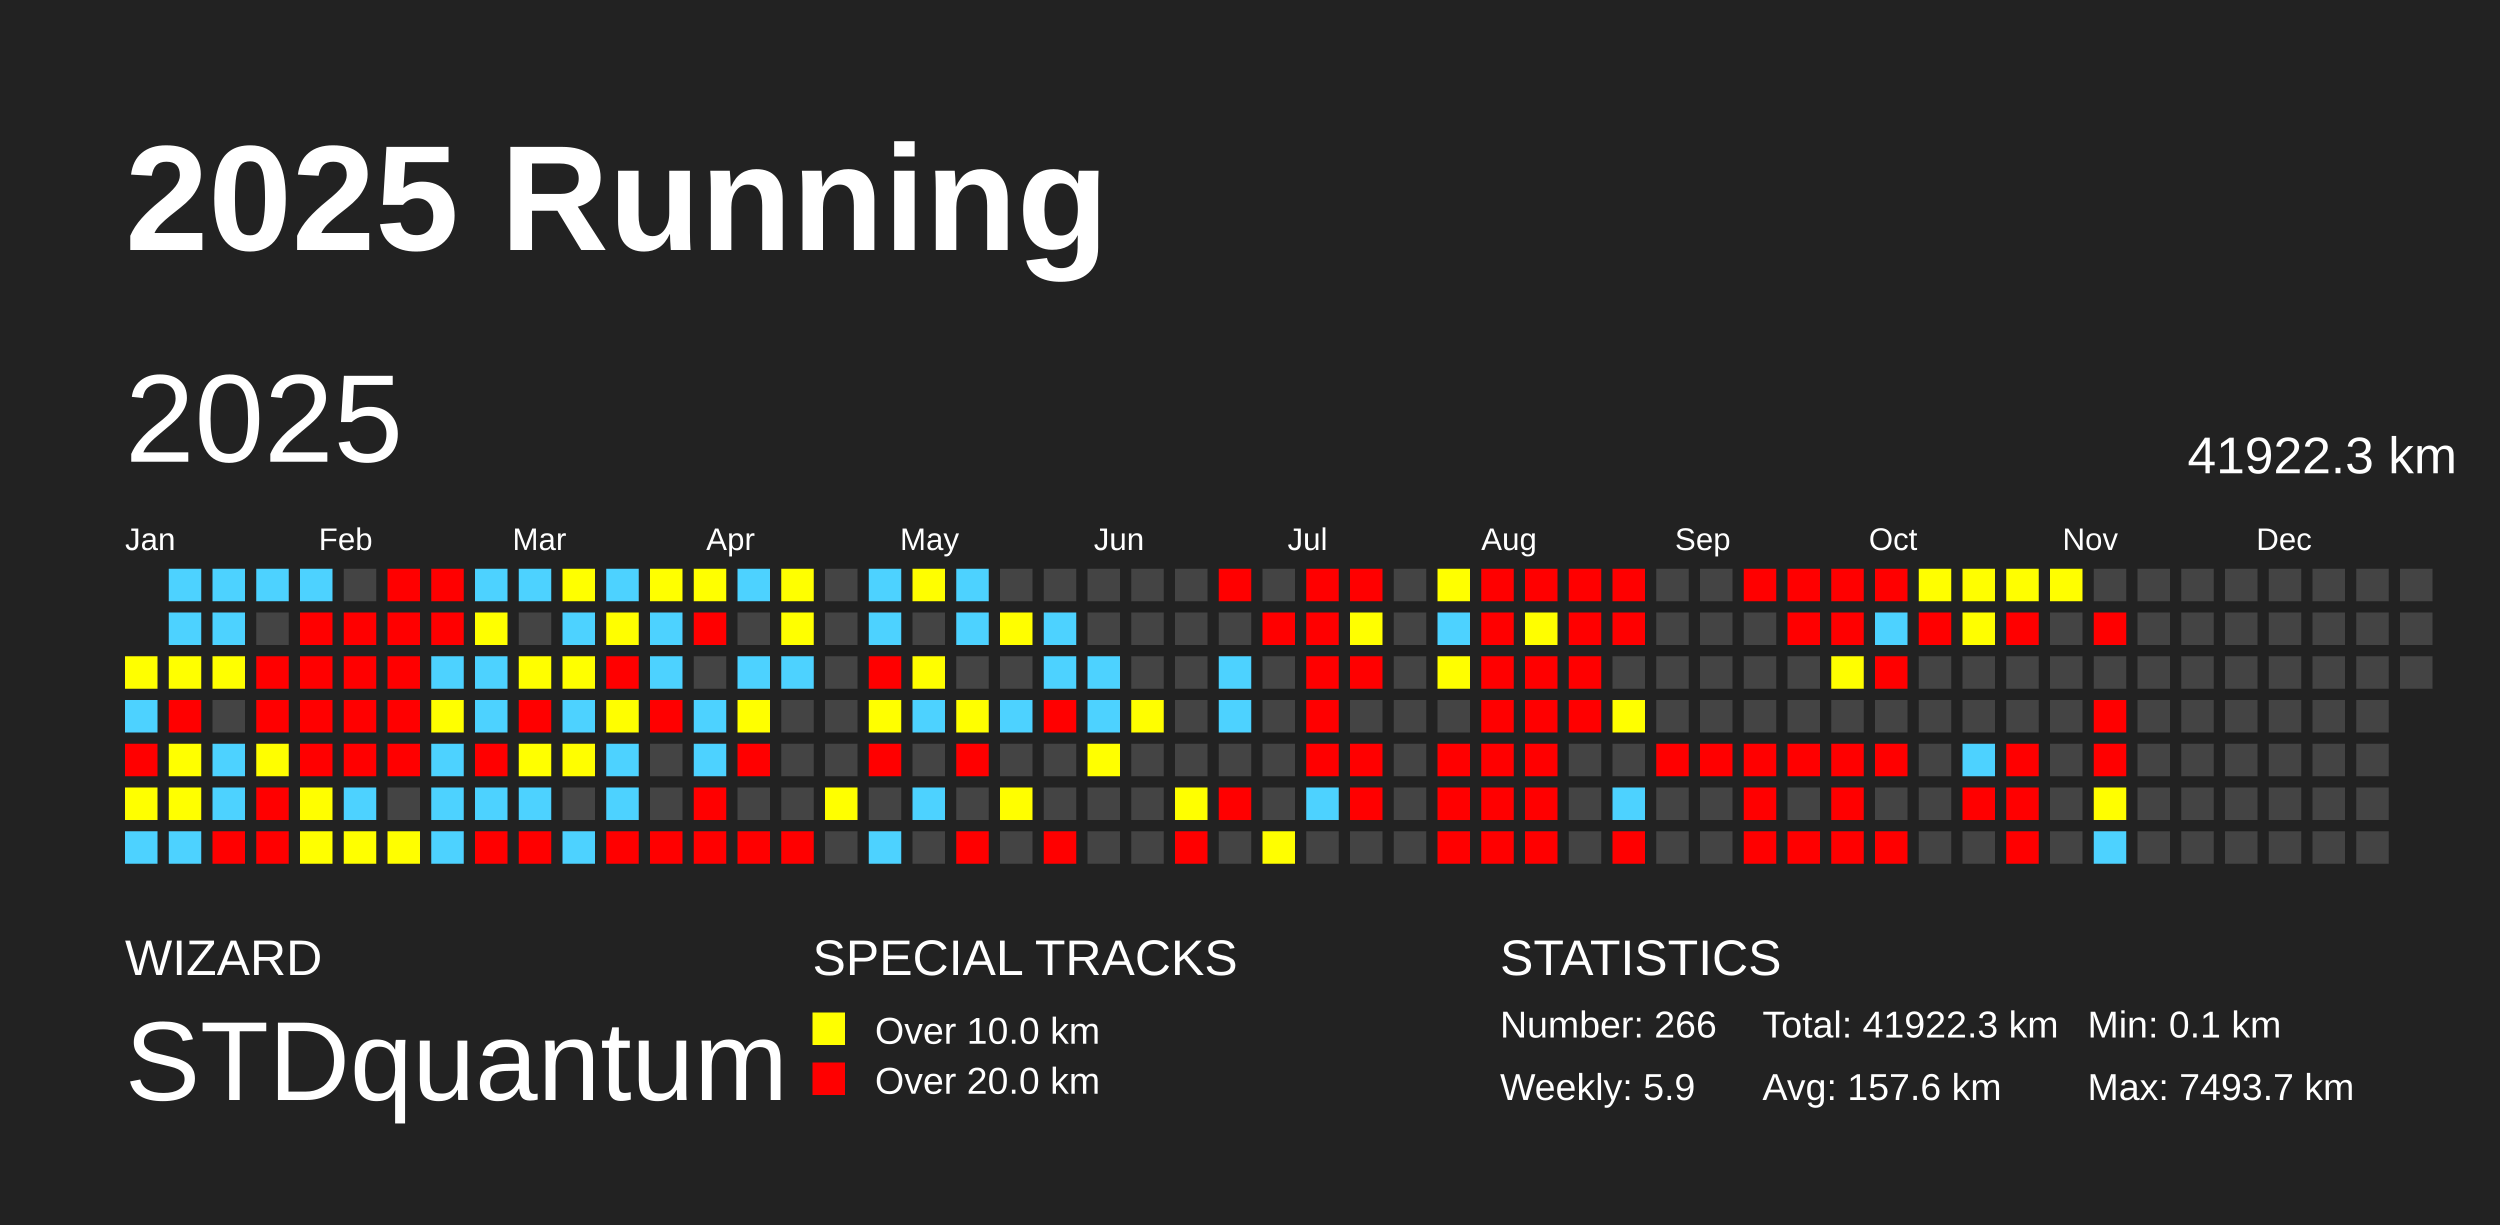
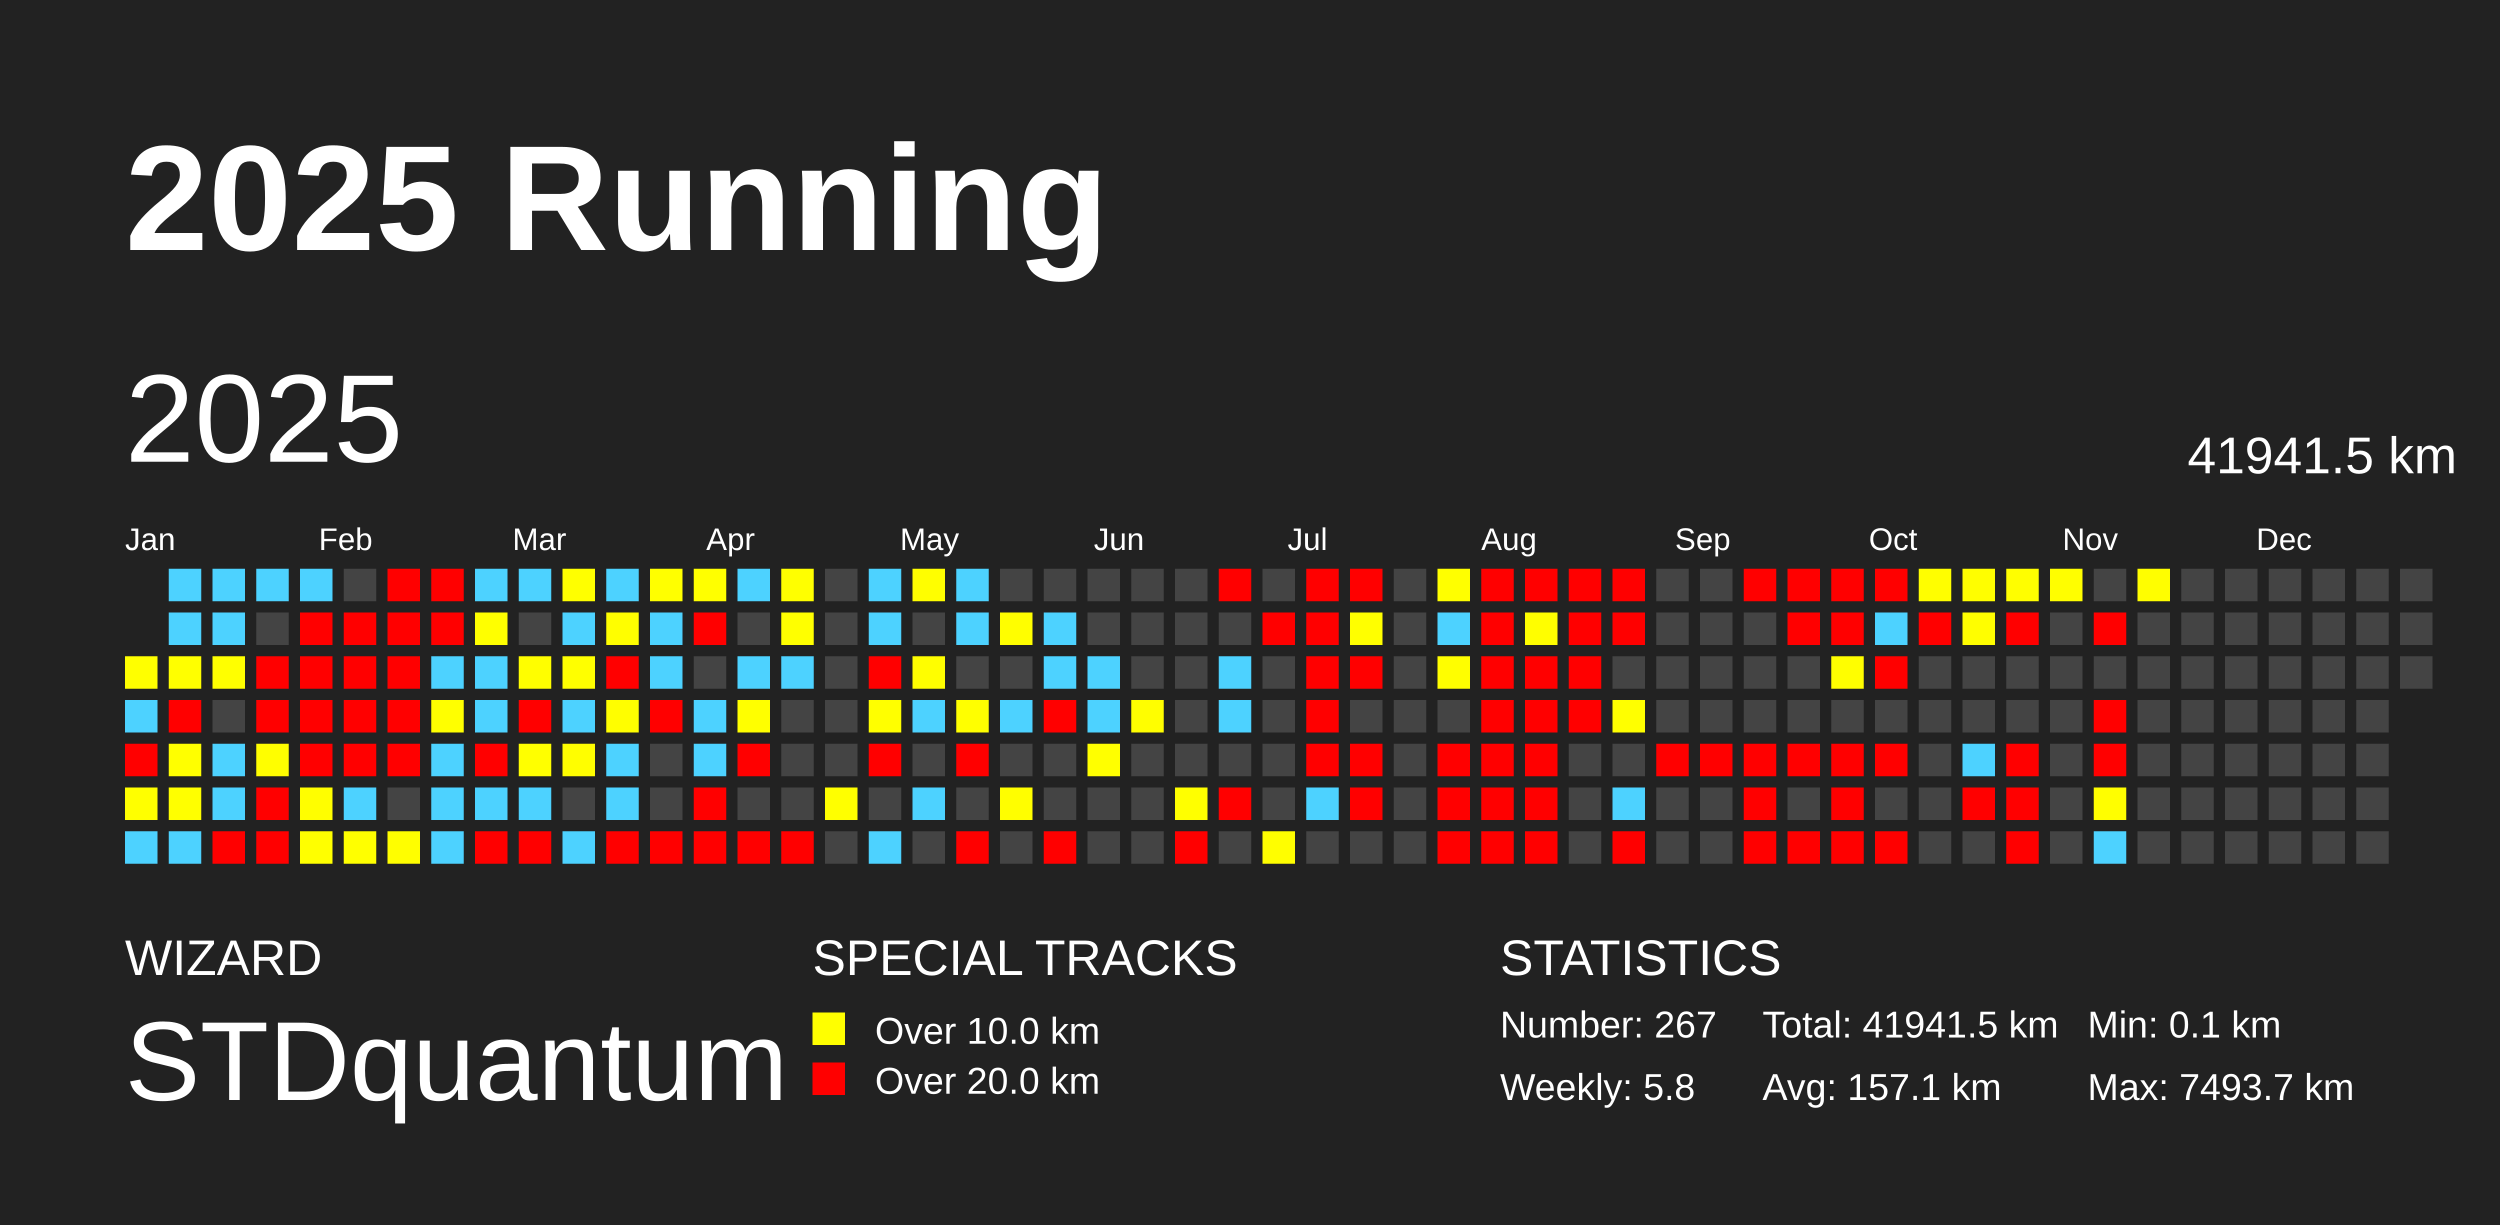
<svg xmlns="http://www.w3.org/2000/svg" baseProfile="full" height="98mm" version="1.1" viewBox="0,0,200,98" width="200mm">
  <defs />
  <rect fill="#222222" height="98" width="200" x="0" y="0" />
  <text fill="#FFFFFF" style="font-size:12px; font-family:Arial; font-weight:bold;" x="10" y="20">2025 Running</text>
  <text fill="#FFFFFF" style="font-size:4px; font-family:Arial" x="10" y="78">WIZARD</text>
  <text fill="#FFFFFF" style="font-size:9px; font-family:Arial" x="10" y="88">STDquantum</text>
  <text fill="#FFFFFF" style="font-size:4px; font-family:Arial" x="65" y="78">SPECIAL TRACKS</text>
  <rect fill="yellow" height="2.6" width="2.6" x="65" y="81" />
  <text fill="#FFFFFF" style="font-size:3px; font-family:Arial" x="70" y="83.5">Over 10.0 km</text>
  <rect fill="red" height="2.6" width="2.6" x="65" y="85" />
  <text fill="#FFFFFF" style="font-size:3px; font-family:Arial" x="70" y="87.5">Over 20.0 km</text>
  <text fill="#FFFFFF" style="font-size:4px; font-family:Arial" x="120" y="78">STATISTICS</text>
-   <text fill="#FFFFFF" style="font-size:3px; font-family:Arial" x="120" y="83">Number: 266</text>
-   <text fill="#FFFFFF" style="font-size:3px; font-family:Arial" x="120" y="88">Weekly: 5.9</text>
-   <text fill="#FFFFFF" style="font-size:3px; font-family:Arial" x="141" y="83">Total: 41922.3 km</text>
-   <text fill="#FFFFFF" style="font-size:3px; font-family:Arial" x="141" y="88">Avg: 157.6 km</text>
+   <text fill="#FFFFFF" style="font-size:3px; font-family:Arial" x="120" y="83">Number: 267</text>
+   <text fill="#FFFFFF" style="font-size:3px; font-family:Arial" x="120" y="88">Weekly: 5.8</text>
+   <text fill="#FFFFFF" style="font-size:3px; font-family:Arial" x="141" y="83">Total: 41941.5 km</text>
+   <text fill="#FFFFFF" style="font-size:3px; font-family:Arial" x="141" y="88">Avg: 157.1 km</text>
  <text fill="#FFFFFF" style="font-size:3px; font-family:Arial" x="167" y="83">Min: 0.1 km</text>
  <text fill="#FFFFFF" style="font-size:3px; font-family:Arial" x="167" y="88">Max: 7493.7 km</text>
  <text dominant-baseline="hanging" fill="#FFFFFF" style="font-size:10.0px; font-family:Arial;" x="10" y="30">2025</text>
-   <text dominant-baseline="hanging" fill="#FFFFFF" style="font-size:4.125px; font-family:Arial;" x="175" y="35">41922.3 km</text>
+   <text dominant-baseline="hanging" fill="#FFFFFF" style="font-size:4.125px; font-family:Arial;" x="175" y="35">41941.5 km</text>
  <text fill="#FFFFFF" style="font-size:2.5px; font-family:Arial" x="10.0" y="44">Jan</text>
  <text fill="#FFFFFF" style="font-size:2.5px; font-family:Arial" x="25.5" y="44">Feb</text>
  <text fill="#FFFFFF" style="font-size:2.5px; font-family:Arial" x="41.0" y="44">Mar</text>
  <text fill="#FFFFFF" style="font-size:2.5px; font-family:Arial" x="56.5" y="44">Apr</text>
  <text fill="#FFFFFF" style="font-size:2.5px; font-family:Arial" x="72.0" y="44">May</text>
  <text fill="#FFFFFF" style="font-size:2.5px; font-family:Arial" x="87.5" y="44">Jun</text>
  <text fill="#FFFFFF" style="font-size:2.5px; font-family:Arial" x="103.0" y="44">Jul</text>
  <text fill="#FFFFFF" style="font-size:2.5px; font-family:Arial" x="118.5" y="44">Aug</text>
  <text fill="#FFFFFF" style="font-size:2.5px; font-family:Arial" x="134.0" y="44">Sep</text>
  <text fill="#FFFFFF" style="font-size:2.5px; font-family:Arial" x="149.5" y="44">Oct</text>
  <text fill="#FFFFFF" style="font-size:2.5px; font-family:Arial" x="165.0" y="44">Nov</text>
  <text fill="#FFFFFF" style="font-size:2.5px; font-family:Arial" x="180.5" y="44">Dec</text>
  <rect fill="#ffff00" height="2.6" width="2.6" x="10.0" y="52.5" />
  <rect fill="#4dd2ff" height="2.6" width="2.6" x="10.0" y="56.0" />
  <rect fill="red" height="2.6" width="2.6" x="10.0" y="59.5" />
  <rect fill="#ffff00" height="2.6" width="2.6" x="10.0" y="63.0" />
  <rect fill="#4dd2ff" height="2.6" width="2.6" x="10.0" y="66.5" />
  <rect fill="#4dd2ff" height="2.6" width="2.6" x="13.5" y="45.5" />
  <rect fill="#4dd2ff" height="2.6" width="2.6" x="13.5" y="49.0" />
  <rect fill="#ffff00" height="2.6" width="2.6" x="13.5" y="52.5" />
  <rect fill="red" height="2.6" width="2.6" x="13.5" y="56.0" />
  <rect fill="#ffff00" height="2.6" width="2.6" x="13.5" y="59.5" />
  <rect fill="#ffff00" height="2.6" width="2.6" x="13.5" y="63.0" />
  <rect fill="#4dd2ff" height="2.6" width="2.6" x="13.5" y="66.5" />
  <rect fill="#4dd2ff" height="2.6" width="2.6" x="17.0" y="45.5" />
  <rect fill="#4dd2ff" height="2.6" width="2.6" x="17.0" y="49.0" />
  <rect fill="#ffff00" height="2.6" width="2.6" x="17.0" y="52.5" />
  <rect fill="#444444" height="2.6" width="2.6" x="17.0" y="56.0" />
  <rect fill="#4dd2ff" height="2.6" width="2.6" x="17.0" y="59.5" />
  <rect fill="#4dd2ff" height="2.6" width="2.6" x="17.0" y="63.0" />
  <rect fill="red" height="2.6" width="2.6" x="17.0" y="66.5" />
  <rect fill="#4dd2ff" height="2.6" width="2.6" x="20.5" y="45.5" />
  <rect fill="#444444" height="2.6" width="2.6" x="20.5" y="49.0" />
  <rect fill="red" height="2.6" width="2.6" x="20.5" y="52.5" />
  <rect fill="red" height="2.6" width="2.6" x="20.5" y="56.0" />
  <rect fill="#fffe00" height="2.6" width="2.6" x="20.5" y="59.5" />
  <rect fill="red" height="2.6" width="2.6" x="20.5" y="63.0" />
  <rect fill="red" height="2.6" width="2.6" x="20.5" y="66.5" />
  <rect fill="#4dd2ff" height="2.6" width="2.6" x="24.0" y="45.5" />
  <rect fill="red" height="2.6" width="2.6" x="24.0" y="49.0" />
  <rect fill="red" height="2.6" width="2.6" x="24.0" y="52.5" />
  <rect fill="red" height="2.6" width="2.6" x="24.0" y="56.0" />
  <rect fill="red" height="2.6" width="2.6" x="24.0" y="59.5" />
  <rect fill="#fffe00" height="2.6" width="2.6" x="24.0" y="63.0" />
  <rect fill="#ffff00" height="2.6" width="2.6" x="24.0" y="66.5" />
  <rect fill="#444444" height="2.6" width="2.6" x="27.5" y="45.5" />
  <rect fill="red" height="2.6" width="2.6" x="27.5" y="49.0" />
  <rect fill="red" height="2.6" width="2.6" x="27.5" y="52.5" />
  <rect fill="red" height="2.6" width="2.6" x="27.5" y="56.0" />
  <rect fill="red" height="2.6" width="2.6" x="27.5" y="59.5" />
  <rect fill="#4dd2ff" height="2.6" width="2.6" x="27.5" y="63.0" />
  <rect fill="#ffff00" height="2.6" width="2.6" x="27.5" y="66.5" />
  <rect fill="red" height="2.6" width="2.6" x="31.0" y="45.5" />
  <rect fill="red" height="2.6" width="2.6" x="31.0" y="49.0" />
  <rect fill="red" height="2.6" width="2.6" x="31.0" y="52.5" />
  <rect fill="red" height="2.6" width="2.6" x="31.0" y="56.0" />
  <rect fill="red" height="2.6" width="2.6" x="31.0" y="59.5" />
  <rect fill="#444444" height="2.6" width="2.6" x="31.0" y="63.0" />
  <rect fill="#fffe00" height="2.6" width="2.6" x="31.0" y="66.5" />
  <rect fill="red" height="2.6" width="2.6" x="34.5" y="45.5" />
  <rect fill="red" height="2.6" width="2.6" x="34.5" y="49.0" />
  <rect fill="#4dd2ff" height="2.6" width="2.6" x="34.5" y="52.5" />
  <rect fill="#ffff00" height="2.6" width="2.6" x="34.5" y="56.0" />
  <rect fill="#4dd2ff" height="2.6" width="2.6" x="34.5" y="59.5" />
  <rect fill="#4dd2ff" height="2.6" width="2.6" x="34.5" y="63.0" />
  <rect fill="#4dd2ff" height="2.6" width="2.6" x="34.5" y="66.5" />
  <rect fill="#4dd2ff" height="2.6" width="2.6" x="38.0" y="45.5" />
  <rect fill="#ffff00" height="2.6" width="2.6" x="38.0" y="49.0" />
  <rect fill="#4dd2ff" height="2.6" width="2.6" x="38.0" y="52.5" />
  <rect fill="#4dd2ff" height="2.6" width="2.6" x="38.0" y="56.0" />
  <rect fill="red" height="2.6" width="2.6" x="38.0" y="59.5" />
  <rect fill="#4dd2ff" height="2.6" width="2.6" x="38.0" y="63.0" />
  <rect fill="red" height="2.6" width="2.6" x="38.0" y="66.5" />
  <rect fill="#4dd2ff" height="2.6" width="2.6" x="41.5" y="45.5" />
  <rect fill="#444444" height="2.6" width="2.6" x="41.5" y="49.0" />
  <rect fill="#fffe00" height="2.6" width="2.6" x="41.5" y="52.5" />
  <rect fill="red" height="2.6" width="2.6" x="41.5" y="56.0" />
  <rect fill="#ffff00" height="2.6" width="2.6" x="41.5" y="59.5" />
  <rect fill="#4dd2ff" height="2.6" width="2.6" x="41.5" y="63.0" />
  <rect fill="red" height="2.6" width="2.6" x="41.5" y="66.5" />
  <rect fill="#ffff00" height="2.6" width="2.6" x="45.0" y="45.5" />
  <rect fill="#4dd2ff" height="2.6" width="2.6" x="45.0" y="49.0" />
  <rect fill="#ffff00" height="2.6" width="2.6" x="45.0" y="52.5" />
  <rect fill="#4dd2ff" height="2.6" width="2.6" x="45.0" y="56.0" />
  <rect fill="#fffe00" height="2.6" width="2.6" x="45.0" y="59.5" />
  <rect fill="#444444" height="2.6" width="2.6" x="45.0" y="63.0" />
  <rect fill="#4dd2ff" height="2.6" width="2.6" x="45.0" y="66.5" />
  <rect fill="#4dd2ff" height="2.6" width="2.6" x="48.5" y="45.5" />
  <rect fill="#fffe00" height="2.6" width="2.6" x="48.5" y="49.0" />
  <rect fill="red" height="2.6" width="2.6" x="48.5" y="52.5" />
  <rect fill="#fffe00" height="2.6" width="2.6" x="48.5" y="56.0" />
  <rect fill="#4dd2ff" height="2.6" width="2.6" x="48.5" y="59.5" />
  <rect fill="#4dd2ff" height="2.6" width="2.6" x="48.5" y="63.0" />
  <rect fill="red" height="2.6" width="2.6" x="48.5" y="66.5" />
  <rect fill="#ffff00" height="2.6" width="2.6" x="52.0" y="45.5" />
  <rect fill="#4dd2ff" height="2.6" width="2.6" x="52.0" y="49.0" />
  <rect fill="#4dd2ff" height="2.6" width="2.6" x="52.0" y="52.5" />
  <rect fill="red" height="2.6" width="2.6" x="52.0" y="56.0" />
  <rect fill="#444444" height="2.6" width="2.6" x="52.0" y="59.5" />
  <rect fill="#444444" height="2.6" width="2.6" x="52.0" y="63.0" />
  <rect fill="red" height="2.6" width="2.6" x="52.0" y="66.5" />
  <rect fill="#ffff00" height="2.6" width="2.6" x="55.5" y="45.5" />
  <rect fill="red" height="2.6" width="2.6" x="55.5" y="49.0" />
  <rect fill="#444444" height="2.6" width="2.6" x="55.5" y="52.5" />
  <rect fill="#4dd2ff" height="2.6" width="2.6" x="55.5" y="56.0" />
  <rect fill="#4dd2ff" height="2.6" width="2.6" x="55.5" y="59.5" />
  <rect fill="red" height="2.6" width="2.6" x="55.5" y="63.0" />
  <rect fill="red" height="2.6" width="2.6" x="55.5" y="66.5" />
  <rect fill="#4dd2ff" height="2.6" width="2.6" x="59.0" y="45.5" />
  <rect fill="#444444" height="2.6" width="2.6" x="59.0" y="49.0" />
  <rect fill="#4dd2ff" height="2.6" width="2.6" x="59.0" y="52.5" />
  <rect fill="#ffff00" height="2.6" width="2.6" x="59.0" y="56.0" />
  <rect fill="red" height="2.6" width="2.6" x="59.0" y="59.5" />
  <rect fill="#444444" height="2.6" width="2.6" x="59.0" y="63.0" />
  <rect fill="red" height="2.6" width="2.6" x="59.0" y="66.5" />
  <rect fill="#ffff00" height="2.6" width="2.6" x="62.5" y="45.5" />
  <rect fill="#ffff00" height="2.6" width="2.6" x="62.5" y="49.0" />
  <rect fill="#4dd2ff" height="2.6" width="2.6" x="62.5" y="52.5" />
  <rect fill="#444444" height="2.6" width="2.6" x="62.5" y="56.0" />
  <rect fill="#444444" height="2.6" width="2.6" x="62.5" y="59.5" />
  <rect fill="#444444" height="2.6" width="2.6" x="62.5" y="63.0" />
  <rect fill="red" height="2.6" width="2.6" x="62.5" y="66.5" />
  <rect fill="#444444" height="2.6" width="2.6" x="66.0" y="45.5" />
  <rect fill="#444444" height="2.6" width="2.6" x="66.0" y="49.0" />
  <rect fill="#444444" height="2.6" width="2.6" x="66.0" y="52.5" />
  <rect fill="#444444" height="2.6" width="2.6" x="66.0" y="56.0" />
  <rect fill="#444444" height="2.6" width="2.6" x="66.0" y="59.5" />
  <rect fill="#ffff00" height="2.6" width="2.6" x="66.0" y="63.0" />
  <rect fill="#444444" height="2.6" width="2.6" x="66.0" y="66.5" />
  <rect fill="#4dd2ff" height="2.6" width="2.6" x="69.5" y="45.5" />
  <rect fill="#4dd2ff" height="2.6" width="2.6" x="69.5" y="49.0" />
  <rect fill="red" height="2.6" width="2.6" x="69.5" y="52.5" />
  <rect fill="#ffff00" height="2.6" width="2.6" x="69.5" y="56.0" />
  <rect fill="red" height="2.6" width="2.6" x="69.5" y="59.5" />
  <rect fill="#444444" height="2.6" width="2.6" x="69.5" y="63.0" />
  <rect fill="#4dd2ff" height="2.6" width="2.6" x="69.5" y="66.5" />
  <rect fill="#fffe00" height="2.6" width="2.6" x="73.0" y="45.5" />
  <rect fill="#444444" height="2.6" width="2.6" x="73.0" y="49.0" />
  <rect fill="#fffe00" height="2.6" width="2.6" x="73.0" y="52.5" />
  <rect fill="#4dd2ff" height="2.6" width="2.6" x="73.0" y="56.0" />
  <rect fill="#444444" height="2.6" width="2.6" x="73.0" y="59.5" />
  <rect fill="#4dd2ff" height="2.6" width="2.6" x="73.0" y="63.0" />
  <rect fill="#444444" height="2.6" width="2.6" x="73.0" y="66.5" />
  <rect fill="#4dd2ff" height="2.6" width="2.6" x="76.5" y="45.5" />
  <rect fill="#4dd2ff" height="2.6" width="2.6" x="76.5" y="49.0" />
  <rect fill="#444444" height="2.6" width="2.6" x="76.5" y="52.5" />
  <rect fill="#ffff00" height="2.6" width="2.6" x="76.5" y="56.0" />
  <rect fill="red" height="2.6" width="2.6" x="76.5" y="59.5" />
  <rect fill="#444444" height="2.6" width="2.6" x="76.5" y="63.0" />
  <rect fill="red" height="2.6" width="2.6" x="76.5" y="66.5" />
  <rect fill="#444444" height="2.6" width="2.6" x="80.0" y="45.5" />
  <rect fill="#fffe00" height="2.6" width="2.6" x="80.0" y="49.0" />
  <rect fill="#444444" height="2.6" width="2.6" x="80.0" y="52.5" />
  <rect fill="#4dd2ff" height="2.6" width="2.6" x="80.0" y="56.0" />
  <rect fill="#444444" height="2.6" width="2.6" x="80.0" y="59.5" />
  <rect fill="#fffe00" height="2.6" width="2.6" x="80.0" y="63.0" />
  <rect fill="#444444" height="2.6" width="2.6" x="80.0" y="66.5" />
  <rect fill="#444444" height="2.6" width="2.6" x="83.5" y="45.5" />
  <rect fill="#4dd2ff" height="2.6" width="2.6" x="83.5" y="49.0" />
  <rect fill="#4dd2ff" height="2.6" width="2.6" x="83.5" y="52.5" />
  <rect fill="red" height="2.6" width="2.6" x="83.5" y="56.0" />
  <rect fill="#444444" height="2.6" width="2.6" x="83.5" y="59.5" />
  <rect fill="#444444" height="2.6" width="2.6" x="83.5" y="63.0" />
  <rect fill="red" height="2.6" width="2.6" x="83.5" y="66.5" />
  <rect fill="#444444" height="2.6" width="2.6" x="87.0" y="45.5" />
  <rect fill="#444444" height="2.6" width="2.6" x="87.0" y="49.0" />
  <rect fill="#4dd2ff" height="2.6" width="2.6" x="87.0" y="52.5" />
  <rect fill="#4dd2ff" height="2.6" width="2.6" x="87.0" y="56.0" />
  <rect fill="#ffff00" height="2.6" width="2.6" x="87.0" y="59.5" />
  <rect fill="#444444" height="2.6" width="2.6" x="87.0" y="63.0" />
  <rect fill="#444444" height="2.6" width="2.6" x="87.0" y="66.5" />
  <rect fill="#444444" height="2.6" width="2.6" x="90.5" y="45.5" />
  <rect fill="#444444" height="2.6" width="2.6" x="90.5" y="49.0" />
  <rect fill="#444444" height="2.6" width="2.6" x="90.5" y="52.5" />
  <rect fill="#fffe00" height="2.6" width="2.6" x="90.5" y="56.0" />
  <rect fill="#444444" height="2.6" width="2.6" x="90.5" y="59.5" />
  <rect fill="#444444" height="2.6" width="2.6" x="90.5" y="63.0" />
  <rect fill="#444444" height="2.6" width="2.6" x="90.5" y="66.5" />
  <rect fill="#444444" height="2.6" width="2.6" x="94.0" y="45.5" />
  <rect fill="#444444" height="2.6" width="2.6" x="94.0" y="49.0" />
  <rect fill="#444444" height="2.6" width="2.6" x="94.0" y="52.5" />
  <rect fill="#444444" height="2.6" width="2.6" x="94.0" y="56.0" />
  <rect fill="#444444" height="2.6" width="2.6" x="94.0" y="59.5" />
  <rect fill="#ffff00" height="2.6" width="2.6" x="94.0" y="63.0" />
  <rect fill="red" height="2.6" width="2.6" x="94.0" y="66.5" />
  <rect fill="red" height="2.6" width="2.6" x="97.5" y="45.5" />
  <rect fill="#444444" height="2.6" width="2.6" x="97.5" y="49.0" />
  <rect fill="#4dd2ff" height="2.6" width="2.6" x="97.5" y="52.5" />
  <rect fill="#4dd2ff" height="2.6" width="2.6" x="97.5" y="56.0" />
  <rect fill="#444444" height="2.6" width="2.6" x="97.5" y="59.5" />
  <rect fill="red" height="2.6" width="2.6" x="97.5" y="63.0" />
  <rect fill="#444444" height="2.6" width="2.6" x="97.5" y="66.5" />
  <rect fill="#444444" height="2.6" width="2.6" x="101.0" y="45.5" />
  <rect fill="red" height="2.6" width="2.6" x="101.0" y="49.0" />
  <rect fill="#444444" height="2.6" width="2.6" x="101.0" y="52.5" />
  <rect fill="#444444" height="2.6" width="2.6" x="101.0" y="56.0" />
  <rect fill="#444444" height="2.6" width="2.6" x="101.0" y="59.5" />
  <rect fill="#444444" height="2.6" width="2.6" x="101.0" y="63.0" />
  <rect fill="#fffe00" height="2.6" width="2.6" x="101.0" y="66.5" />
  <rect fill="red" height="2.6" width="2.6" x="104.5" y="45.5" />
  <rect fill="red" height="2.6" width="2.6" x="104.5" y="49.0" />
  <rect fill="red" height="2.6" width="2.6" x="104.5" y="52.5" />
  <rect fill="red" height="2.6" width="2.6" x="104.5" y="56.0" />
  <rect fill="red" height="2.6" width="2.6" x="104.5" y="59.5" />
  <rect fill="#4dd2ff" height="2.6" width="2.6" x="104.5" y="63.0" />
  <rect fill="#444444" height="2.6" width="2.6" x="104.5" y="66.5" />
  <rect fill="red" height="2.6" width="2.6" x="108.0" y="45.5" />
  <rect fill="#ffff00" height="2.6" width="2.6" x="108.0" y="49.0" />
  <rect fill="red" height="2.6" width="2.6" x="108.0" y="52.5" />
  <rect fill="#444444" height="2.6" width="2.6" x="108.0" y="56.0" />
  <rect fill="red" height="2.6" width="2.6" x="108.0" y="59.5" />
  <rect fill="red" height="2.6" width="2.6" x="108.0" y="63.0" />
  <rect fill="#444444" height="2.6" width="2.6" x="108.0" y="66.5" />
  <rect fill="#444444" height="2.6" width="2.6" x="111.5" y="45.5" />
  <rect fill="#444444" height="2.6" width="2.6" x="111.5" y="49.0" />
  <rect fill="#444444" height="2.6" width="2.6" x="111.5" y="52.5" />
  <rect fill="#444444" height="2.6" width="2.6" x="111.5" y="56.0" />
  <rect fill="#444444" height="2.6" width="2.6" x="111.5" y="59.5" />
  <rect fill="#444444" height="2.6" width="2.6" x="111.5" y="63.0" />
  <rect fill="#444444" height="2.6" width="2.6" x="111.5" y="66.5" />
  <rect fill="#ffff00" height="2.6" width="2.6" x="115.0" y="45.5" />
  <rect fill="#4dd2ff" height="2.6" width="2.6" x="115.0" y="49.0" />
  <rect fill="#fffe00" height="2.6" width="2.6" x="115.0" y="52.5" />
  <rect fill="#444444" height="2.6" width="2.6" x="115.0" y="56.0" />
  <rect fill="red" height="2.6" width="2.6" x="115.0" y="59.5" />
  <rect fill="red" height="2.6" width="2.6" x="115.0" y="63.0" />
  <rect fill="red" height="2.6" width="2.6" x="115.0" y="66.5" />
  <rect fill="red" height="2.6" width="2.6" x="118.5" y="45.5" />
  <rect fill="red" height="2.6" width="2.6" x="118.5" y="49.0" />
  <rect fill="red" height="2.6" width="2.6" x="118.5" y="52.5" />
  <rect fill="red" height="2.6" width="2.6" x="118.5" y="56.0" />
  <rect fill="red" height="2.6" width="2.6" x="118.5" y="59.5" />
  <rect fill="red" height="2.6" width="2.6" x="118.5" y="63.0" />
  <rect fill="red" height="2.6" width="2.6" x="118.5" y="66.5" />
  <rect fill="red" height="2.6" width="2.6" x="122.0" y="45.5" />
  <rect fill="#fffe00" height="2.6" width="2.6" x="122.0" y="49.0" />
  <rect fill="red" height="2.6" width="2.6" x="122.0" y="52.5" />
  <rect fill="red" height="2.6" width="2.6" x="122.0" y="56.0" />
  <rect fill="red" height="2.6" width="2.6" x="122.0" y="59.5" />
  <rect fill="red" height="2.6" width="2.6" x="122.0" y="63.0" />
  <rect fill="red" height="2.6" width="2.6" x="122.0" y="66.5" />
  <rect fill="red" height="2.6" width="2.6" x="125.5" y="45.5" />
  <rect fill="red" height="2.6" width="2.6" x="125.5" y="49.0" />
  <rect fill="red" height="2.6" width="2.6" x="125.5" y="52.5" />
  <rect fill="red" height="2.6" width="2.6" x="125.5" y="56.0" />
  <rect fill="#444444" height="2.6" width="2.6" x="125.5" y="59.5" />
  <rect fill="#444444" height="2.6" width="2.6" x="125.5" y="63.0" />
  <rect fill="#444444" height="2.6" width="2.6" x="125.5" y="66.5" />
  <rect fill="red" height="2.6" width="2.6" x="129.0" y="45.5" />
  <rect fill="red" height="2.6" width="2.6" x="129.0" y="49.0" />
  <rect fill="#444444" height="2.6" width="2.6" x="129.0" y="52.5" />
  <rect fill="#ffff00" height="2.6" width="2.6" x="129.0" y="56.0" />
  <rect fill="#444444" height="2.6" width="2.6" x="129.0" y="59.5" />
  <rect fill="#4dd2ff" height="2.6" width="2.6" x="129.0" y="63.0" />
  <rect fill="red" height="2.6" width="2.6" x="129.0" y="66.5" />
  <rect fill="#444444" height="2.6" width="2.6" x="132.5" y="45.5" />
  <rect fill="#444444" height="2.6" width="2.6" x="132.5" y="49.0" />
  <rect fill="#444444" height="2.6" width="2.6" x="132.5" y="52.5" />
  <rect fill="#444444" height="2.6" width="2.6" x="132.5" y="56.0" />
  <rect fill="red" height="2.6" width="2.6" x="132.5" y="59.5" />
  <rect fill="#444444" height="2.6" width="2.6" x="132.5" y="63.0" />
  <rect fill="#444444" height="2.6" width="2.6" x="132.5" y="66.5" />
  <rect fill="#444444" height="2.6" width="2.6" x="136.0" y="45.5" />
  <rect fill="#444444" height="2.6" width="2.6" x="136.0" y="49.0" />
  <rect fill="#444444" height="2.6" width="2.6" x="136.0" y="52.5" />
  <rect fill="#444444" height="2.6" width="2.6" x="136.0" y="56.0" />
  <rect fill="red" height="2.6" width="2.6" x="136.0" y="59.5" />
  <rect fill="#444444" height="2.6" width="2.6" x="136.0" y="63.0" />
  <rect fill="#444444" height="2.6" width="2.6" x="136.0" y="66.5" />
  <rect fill="red" height="2.6" width="2.6" x="139.5" y="45.5" />
  <rect fill="#444444" height="2.6" width="2.6" x="139.5" y="49.0" />
  <rect fill="#444444" height="2.6" width="2.6" x="139.5" y="52.5" />
  <rect fill="#444444" height="2.6" width="2.6" x="139.5" y="56.0" />
  <rect fill="red" height="2.6" width="2.6" x="139.5" y="59.5" />
  <rect fill="red" height="2.6" width="2.6" x="139.5" y="63.0" />
  <rect fill="red" height="2.6" width="2.6" x="139.5" y="66.5" />
  <rect fill="red" height="2.6" width="2.6" x="143.0" y="45.5" />
  <rect fill="red" height="2.6" width="2.6" x="143.0" y="49.0" />
  <rect fill="#444444" height="2.6" width="2.6" x="143.0" y="52.5" />
  <rect fill="#444444" height="2.6" width="2.6" x="143.0" y="56.0" />
  <rect fill="red" height="2.6" width="2.6" x="143.0" y="59.5" />
  <rect fill="#444444" height="2.6" width="2.6" x="143.0" y="63.0" />
  <rect fill="red" height="2.6" width="2.6" x="143.0" y="66.5" />
  <rect fill="red" height="2.6" width="2.6" x="146.5" y="45.5" />
  <rect fill="red" height="2.6" width="2.6" x="146.5" y="49.0" />
  <rect fill="#fffe00" height="2.6" width="2.6" x="146.5" y="52.5" />
  <rect fill="#444444" height="2.6" width="2.6" x="146.5" y="56.0" />
  <rect fill="red" height="2.6" width="2.6" x="146.5" y="59.5" />
  <rect fill="red" height="2.6" width="2.6" x="146.5" y="63.0" />
  <rect fill="red" height="2.6" width="2.6" x="146.5" y="66.5" />
  <rect fill="red" height="2.6" width="2.6" x="150.0" y="45.5" />
  <rect fill="#4dd2ff" height="2.6" width="2.6" x="150.0" y="49.0" />
  <rect fill="red" height="2.6" width="2.6" x="150.0" y="52.5" />
  <rect fill="#444444" height="2.6" width="2.6" x="150.0" y="56.0" />
  <rect fill="red" height="2.6" width="2.6" x="150.0" y="59.5" />
  <rect fill="#444444" height="2.6" width="2.6" x="150.0" y="63.0" />
  <rect fill="red" height="2.6" width="2.6" x="150.0" y="66.5" />
  <rect fill="#fffe00" height="2.6" width="2.6" x="153.5" y="45.5" />
  <rect fill="red" height="2.6" width="2.6" x="153.5" y="49.0" />
  <rect fill="#444444" height="2.6" width="2.6" x="153.5" y="52.5" />
  <rect fill="#444444" height="2.6" width="2.6" x="153.5" y="56.0" />
  <rect fill="#444444" height="2.6" width="2.6" x="153.5" y="59.5" />
  <rect fill="#444444" height="2.6" width="2.6" x="153.5" y="63.0" />
  <rect fill="#444444" height="2.6" width="2.6" x="153.5" y="66.5" />
  <rect fill="#fffe00" height="2.6" width="2.6" x="157.0" y="45.5" />
  <rect fill="#fffe00" height="2.6" width="2.6" x="157.0" y="49.0" />
  <rect fill="#444444" height="2.6" width="2.6" x="157.0" y="52.5" />
  <rect fill="#444444" height="2.6" width="2.6" x="157.0" y="56.0" />
  <rect fill="#4dd2ff" height="2.6" width="2.6" x="157.0" y="59.5" />
  <rect fill="red" height="2.6" width="2.6" x="157.0" y="63.0" />
  <rect fill="#444444" height="2.6" width="2.6" x="157.0" y="66.5" />
  <rect fill="#fffe00" height="2.6" width="2.6" x="160.5" y="45.5" />
  <rect fill="red" height="2.6" width="2.6" x="160.5" y="49.0" />
  <rect fill="#444444" height="2.6" width="2.6" x="160.5" y="52.5" />
  <rect fill="#444444" height="2.6" width="2.6" x="160.5" y="56.0" />
  <rect fill="red" height="2.6" width="2.6" x="160.5" y="59.5" />
  <rect fill="red" height="2.6" width="2.6" x="160.5" y="63.0" />
  <rect fill="red" height="2.6" width="2.6" x="160.5" y="66.5" />
  <rect fill="#fffe00" height="2.6" width="2.6" x="164.0" y="45.5" />
  <rect fill="#444444" height="2.6" width="2.6" x="164.0" y="49.0" />
  <rect fill="#444444" height="2.6" width="2.6" x="164.0" y="52.5" />
  <rect fill="#444444" height="2.6" width="2.6" x="164.0" y="56.0" />
  <rect fill="#444444" height="2.6" width="2.6" x="164.0" y="59.5" />
  <rect fill="#444444" height="2.6" width="2.6" x="164.0" y="63.0" />
  <rect fill="#444444" height="2.6" width="2.6" x="164.0" y="66.5" />
  <rect fill="#444444" height="2.6" width="2.6" x="167.5" y="45.5" />
  <rect fill="red" height="2.6" width="2.6" x="167.5" y="49.0" />
  <rect fill="#444444" height="2.6" width="2.6" x="167.5" y="52.5" />
  <rect fill="red" height="2.6" width="2.6" x="167.5" y="56.0" />
  <rect fill="red" height="2.6" width="2.6" x="167.5" y="59.5" />
  <rect fill="#fffe00" height="2.6" width="2.6" x="167.5" y="63.0" />
  <rect fill="#4dd2ff" height="2.6" width="2.6" x="167.5" y="66.5" />
-   <rect fill="#444444" height="2.6" width="2.6" x="171.0" y="45.5" />
+   <rect fill="#fffe00" height="2.6" width="2.6" x="171.0" y="45.5" />
  <rect fill="#444444" height="2.6" width="2.6" x="171.0" y="49.0" />
  <rect fill="#444444" height="2.6" width="2.6" x="171.0" y="52.5" />
  <rect fill="#444444" height="2.6" width="2.6" x="171.0" y="56.0" />
  <rect fill="#444444" height="2.6" width="2.6" x="171.0" y="59.5" />
  <rect fill="#444444" height="2.6" width="2.6" x="171.0" y="63.0" />
  <rect fill="#444444" height="2.6" width="2.6" x="171.0" y="66.5" />
  <rect fill="#444444" height="2.6" width="2.6" x="174.5" y="45.5" />
  <rect fill="#444444" height="2.6" width="2.6" x="174.5" y="49.0" />
  <rect fill="#444444" height="2.6" width="2.6" x="174.5" y="52.5" />
  <rect fill="#444444" height="2.6" width="2.6" x="174.5" y="56.0" />
  <rect fill="#444444" height="2.6" width="2.6" x="174.5" y="59.5" />
  <rect fill="#444444" height="2.6" width="2.6" x="174.5" y="63.0" />
  <rect fill="#444444" height="2.6" width="2.6" x="174.5" y="66.5" />
  <rect fill="#444444" height="2.6" width="2.6" x="178.0" y="45.5" />
  <rect fill="#444444" height="2.6" width="2.6" x="178.0" y="49.0" />
  <rect fill="#444444" height="2.6" width="2.6" x="178.0" y="52.5" />
  <rect fill="#444444" height="2.6" width="2.6" x="178.0" y="56.0" />
  <rect fill="#444444" height="2.6" width="2.6" x="178.0" y="59.5" />
  <rect fill="#444444" height="2.6" width="2.6" x="178.0" y="63.0" />
  <rect fill="#444444" height="2.6" width="2.6" x="178.0" y="66.5" />
  <rect fill="#444444" height="2.6" width="2.6" x="181.5" y="45.5" />
  <rect fill="#444444" height="2.6" width="2.6" x="181.5" y="49.0" />
  <rect fill="#444444" height="2.6" width="2.6" x="181.5" y="52.5" />
  <rect fill="#444444" height="2.6" width="2.6" x="181.5" y="56.0" />
  <rect fill="#444444" height="2.6" width="2.6" x="181.5" y="59.5" />
  <rect fill="#444444" height="2.6" width="2.6" x="181.5" y="63.0" />
  <rect fill="#444444" height="2.6" width="2.6" x="181.5" y="66.5" />
  <rect fill="#444444" height="2.6" width="2.6" x="185.0" y="45.5" />
  <rect fill="#444444" height="2.6" width="2.6" x="185.0" y="49.0" />
  <rect fill="#444444" height="2.6" width="2.6" x="185.0" y="52.5" />
  <rect fill="#444444" height="2.6" width="2.6" x="185.0" y="56.0" />
  <rect fill="#444444" height="2.6" width="2.6" x="185.0" y="59.5" />
  <rect fill="#444444" height="2.6" width="2.6" x="185.0" y="63.0" />
  <rect fill="#444444" height="2.6" width="2.6" x="185.0" y="66.5" />
  <rect fill="#444444" height="2.6" width="2.6" x="188.5" y="45.5" />
  <rect fill="#444444" height="2.6" width="2.6" x="188.5" y="49.0" />
  <rect fill="#444444" height="2.6" width="2.6" x="188.5" y="52.5" />
  <rect fill="#444444" height="2.6" width="2.6" x="188.5" y="56.0" />
  <rect fill="#444444" height="2.6" width="2.6" x="188.5" y="59.5" />
  <rect fill="#444444" height="2.6" width="2.6" x="188.5" y="63.0" />
  <rect fill="#444444" height="2.6" width="2.6" x="188.5" y="66.5" />
  <rect fill="#444444" height="2.6" width="2.6" x="192.0" y="45.5" />
  <rect fill="#444444" height="2.6" width="2.6" x="192.0" y="49.0" />
  <rect fill="#444444" height="2.6" width="2.6" x="192.0" y="52.5" />
</svg>
